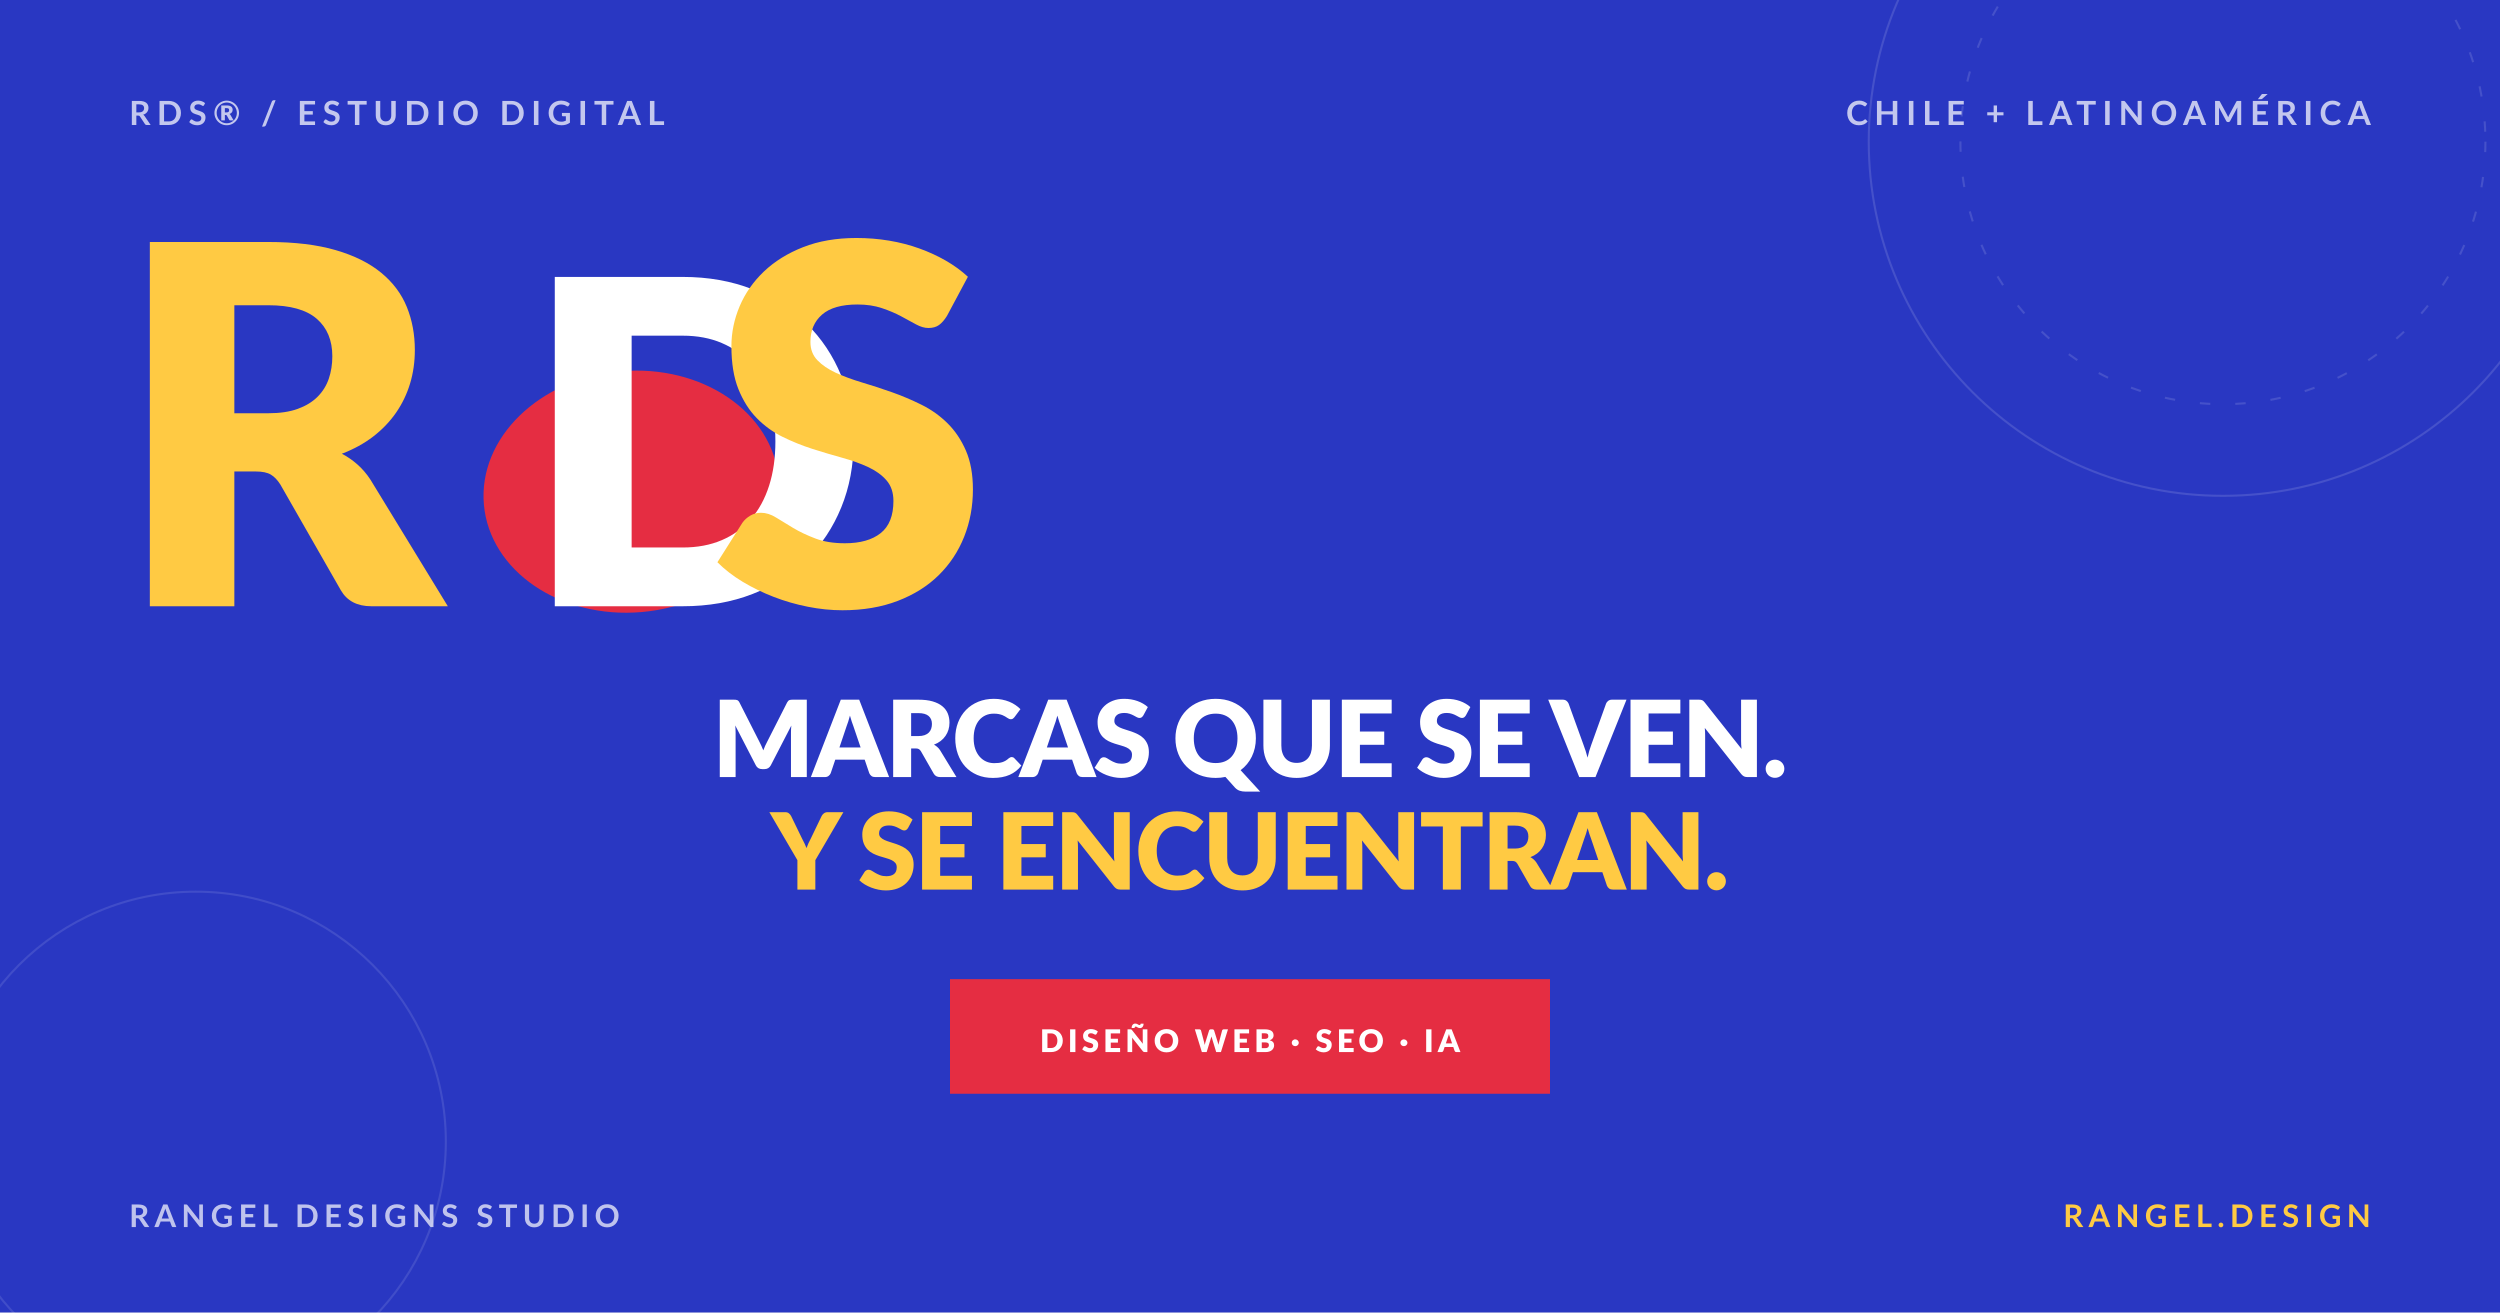
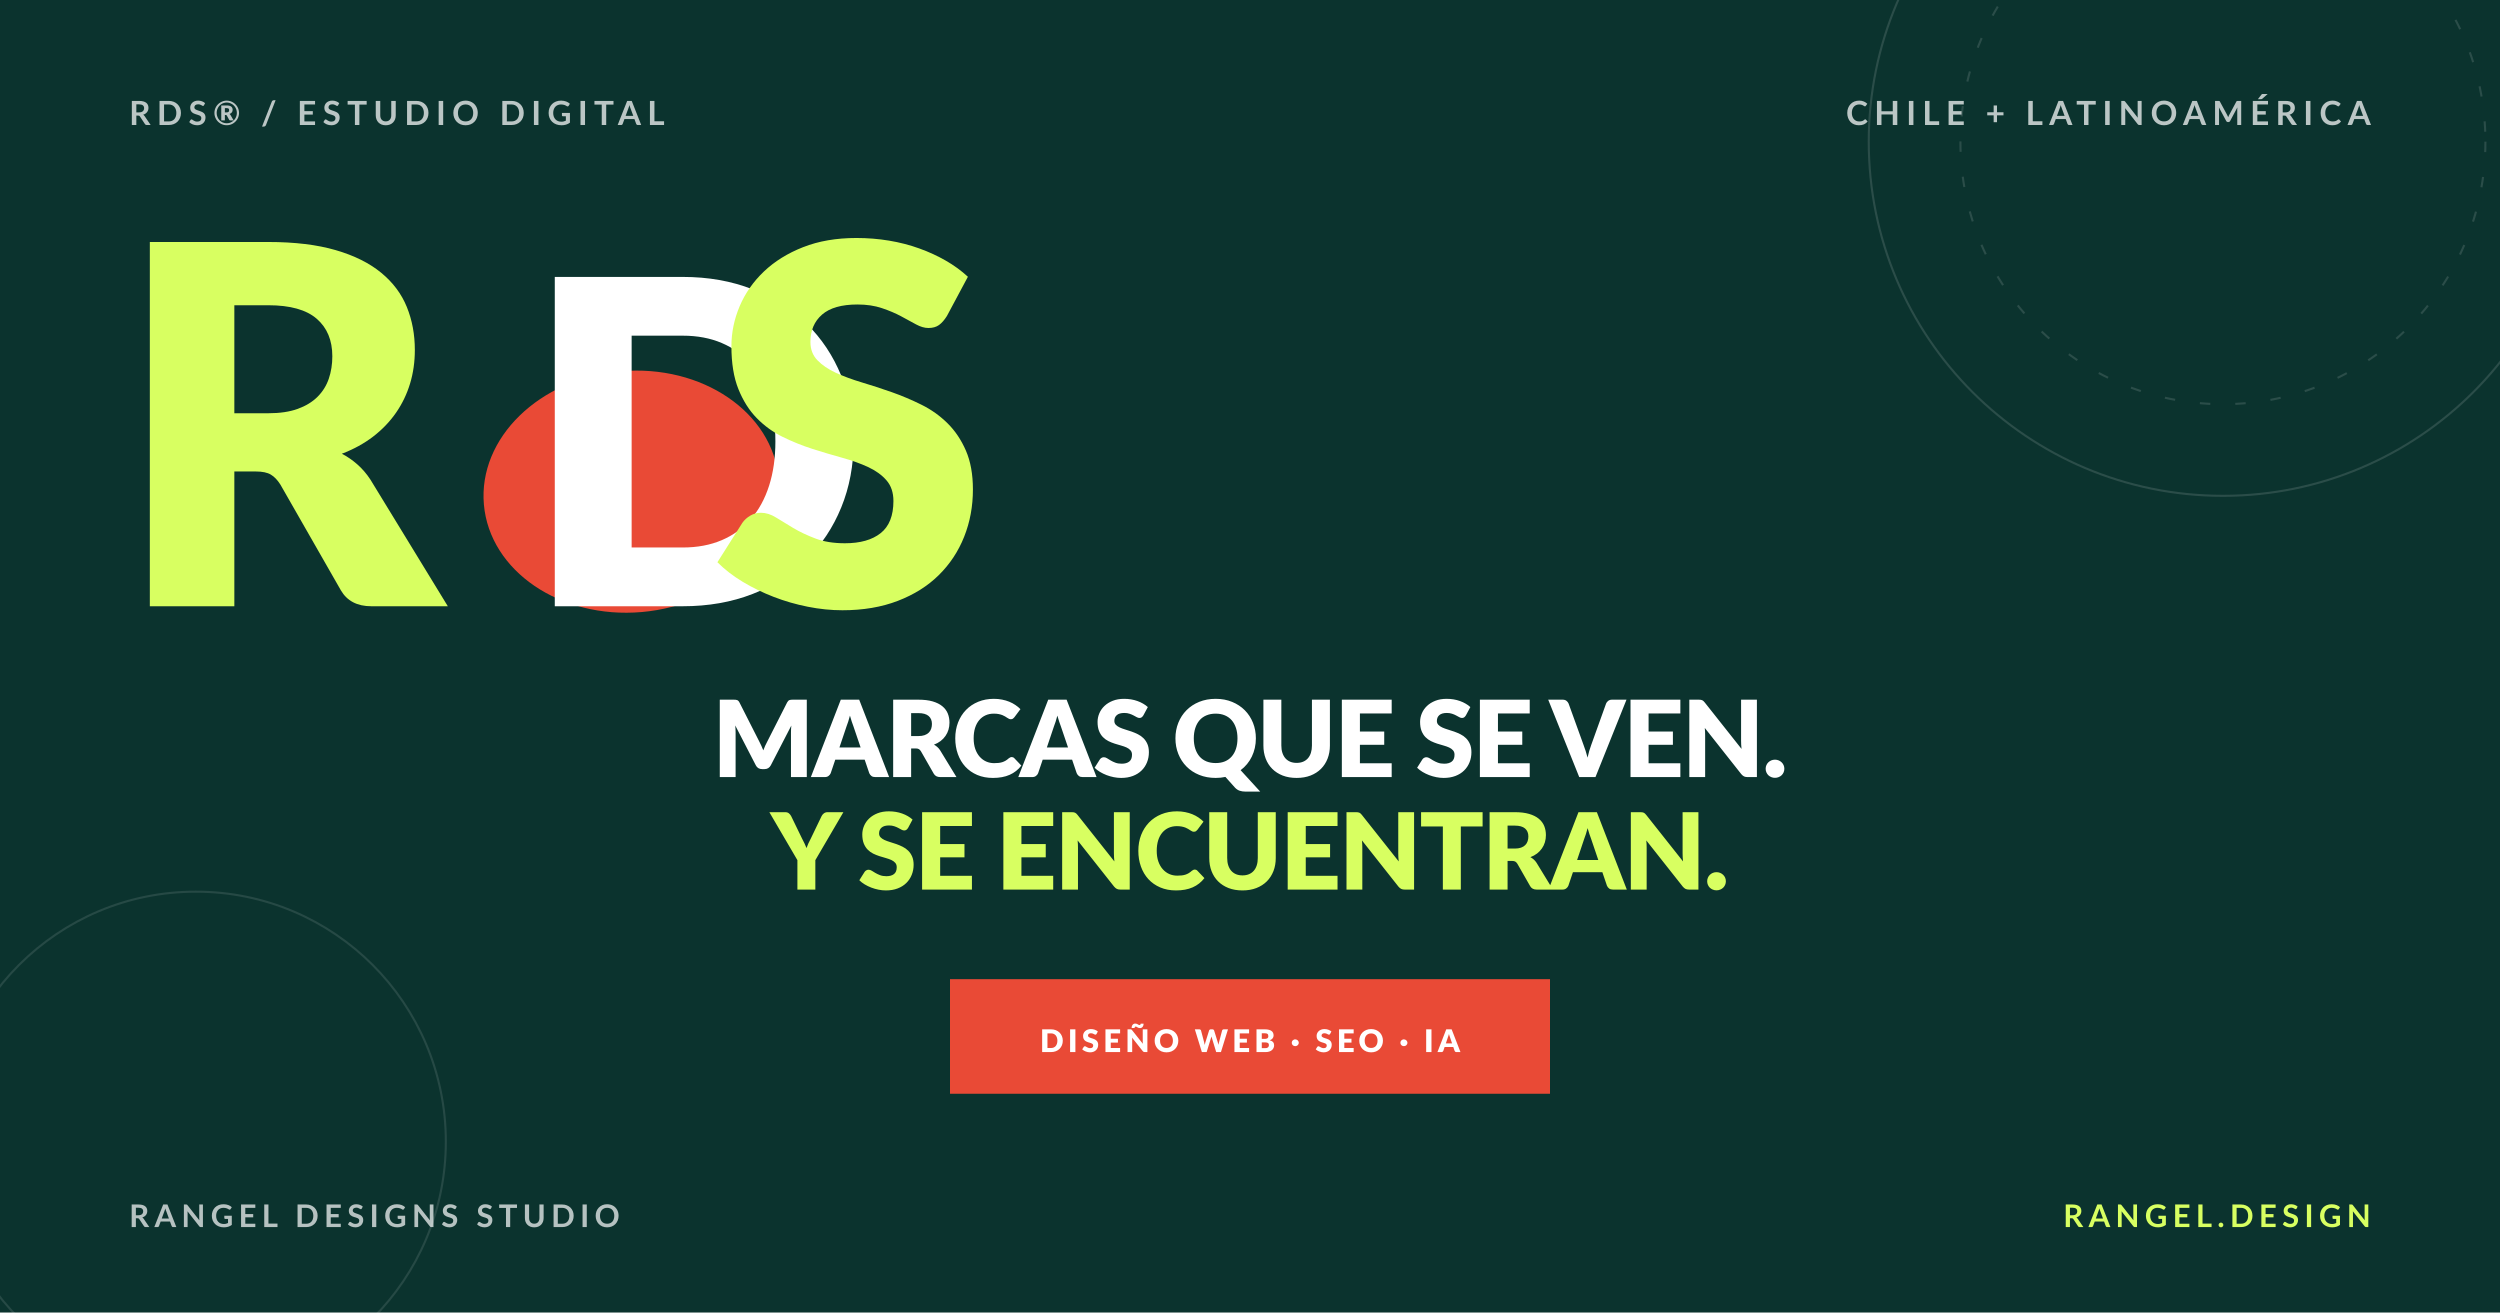
<svg xmlns="http://www.w3.org/2000/svg" width="1200" height="630" viewBox="0 0 1200 630">
-   <rect width="1200" height="630" fill="#2937C2" />
+   <rect width="1200" height="630" fill="#0B332E" />
  <circle cx="1067" cy="68" r="170" fill="none" stroke="#FFFFFF" stroke-opacity=".13" />
  <circle cx="1067" cy="68" r="126" fill="none" stroke="#FFFFFF" stroke-opacity=".13" stroke-dasharray="5 12" />
  <circle cx="94" cy="548" r="120" fill="none" stroke="#FFFFFF" stroke-opacity=".11" />
  <text x="62" y="60" fill="#FFFFFF" fill-opacity=".72" font-family="Lato,Arial,sans-serif" font-size="16" font-weight="700" letter-spacing="3">RDS® / ESTUDIO DIGITAL</text>
  <text x="1138" y="60" text-anchor="end" fill="#FFFFFF" fill-opacity=".72" font-family="Lato,Arial,sans-serif" font-size="16" font-weight="700" letter-spacing="3">CHILE + LATINOAMÉRICA</text>
  <g font-family="Lato,Arial,sans-serif" font-weight="900">
-     <text x="55" y="291" fill="#FFCA43" font-size="240" letter-spacing="-18">R</text>
-     <ellipse cx="303" cy="236" rx="71" ry="58" fill="#E52D42" transform="rotate(-5 303 236)" />
+     <text x="55" y="291" fill="#D8FF61" font-size="240" letter-spacing="-18">R</text>
+     <ellipse cx="303" cy="236" rx="71" ry="58" fill="#E94A36" transform="rotate(-5 303 236)" />
    <text x="251" y="291" fill="#FFFFFF" font-size="217" letter-spacing="-12">D</text>
-     <text x="341" y="291" fill="#FFCA43" font-size="240" letter-spacing="-18">S</text>
+     <text x="341" y="291" fill="#D8FF61" font-size="240" letter-spacing="-18">S</text>
  </g>
  <text x="600" y="373" text-anchor="middle" fill="#FFFFFF" font-family="Lato,Arial,sans-serif" font-size="51" font-weight="900" letter-spacing="-1">MARCAS QUE SE VEN.</text>
-   <text x="600" y="427" text-anchor="middle" fill="#FFCA43" font-family="Lato,Arial,sans-serif" font-size="51" font-weight="900" letter-spacing="-1">Y SE ENCUENTRAN.</text>
-   <rect x="456" y="470" width="288" height="55" fill="#E52D42" />
+   <text x="600" y="427" text-anchor="middle" fill="#D8FF61" font-family="Lato,Arial,sans-serif" font-size="51" font-weight="900" letter-spacing="-1">Y SE ENCUENTRAN.</text>
+   <rect x="456" y="470" width="288" height="55" fill="#E94A36" />
  <text x="600" y="505" text-anchor="middle" fill="#FFFFFF" font-family="Lato,Arial,sans-serif" font-size="15" font-weight="900" letter-spacing="2">DISEÑO WEB · SEO · IA</text>
  <text x="62" y="589" fill="#FFFFFF" fill-opacity=".7" font-family="Lato,Arial,sans-serif" font-size="15" font-weight="700" letter-spacing="2.5">RANGEL DESIGNS STUDIO</text>
-   <text x="1138" y="589" text-anchor="end" fill="#FFCA43" font-family="Lato,Arial,sans-serif" font-size="15" font-weight="700" letter-spacing="2.5">RANGEL.DESIGN</text>
+   <text x="1138" y="589" text-anchor="end" fill="#D8FF61" font-family="Lato,Arial,sans-serif" font-size="15" font-weight="700" letter-spacing="2.5">RANGEL.DESIGN</text>
</svg>
